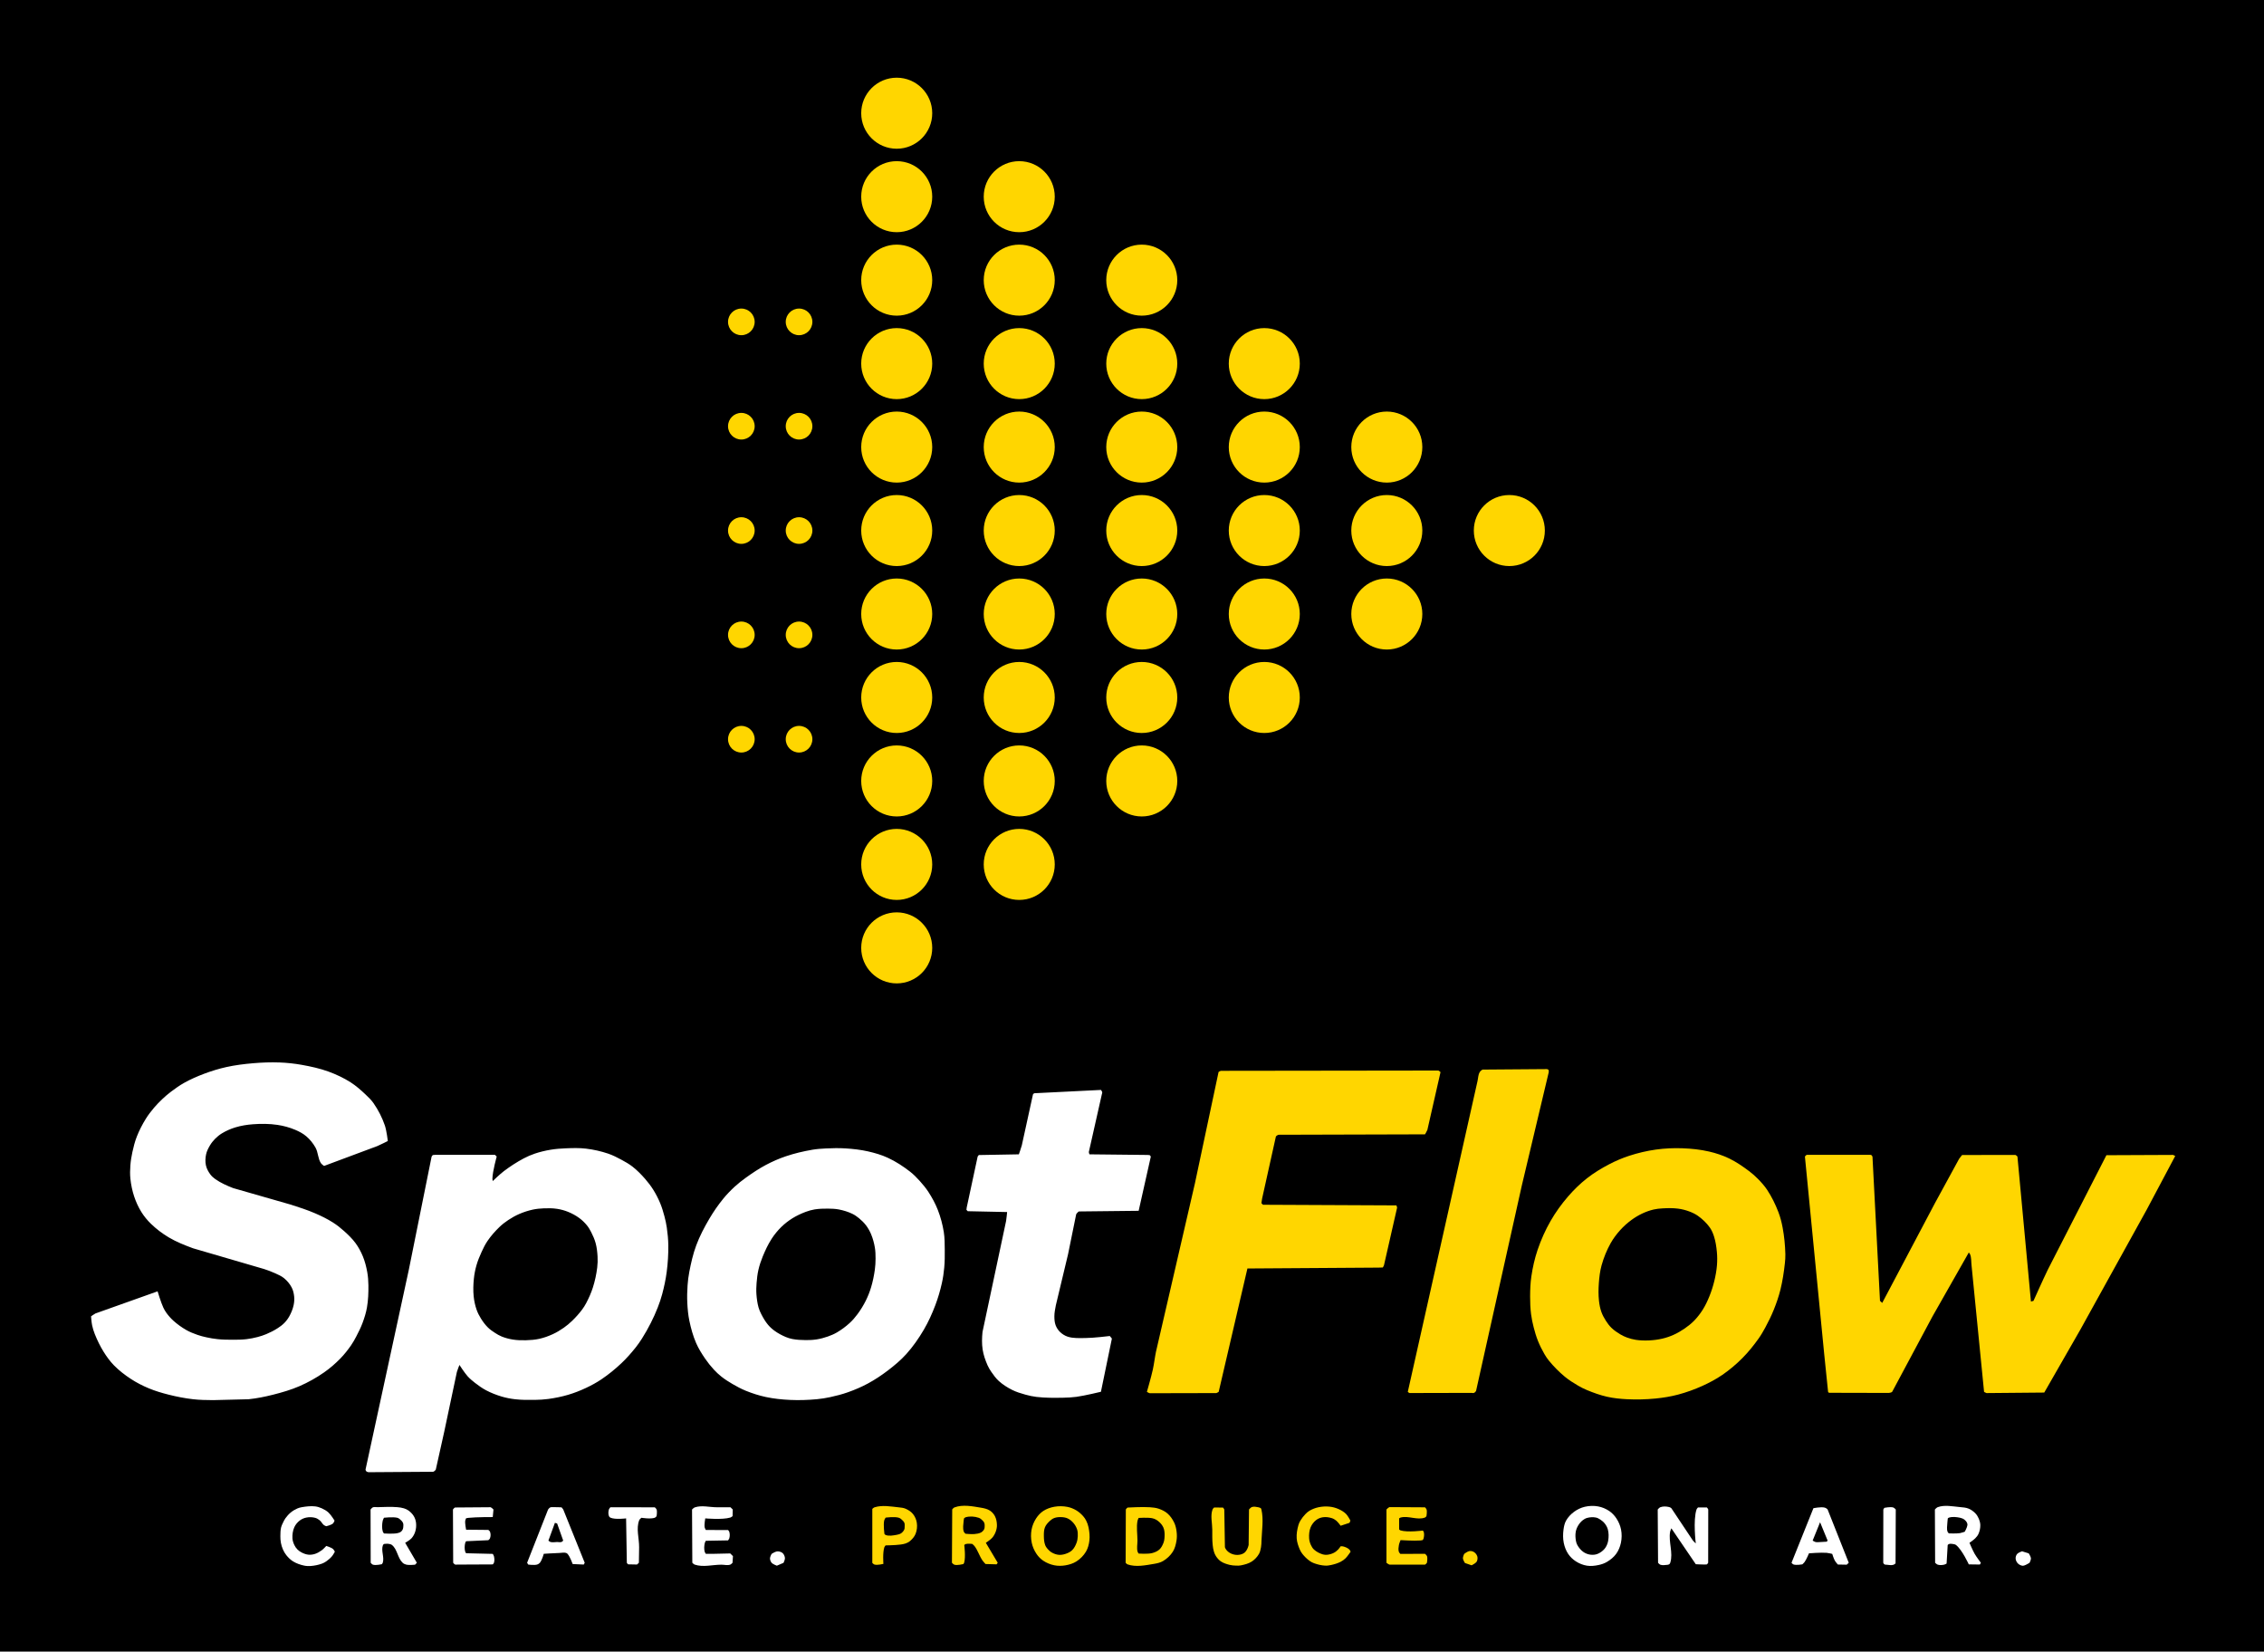
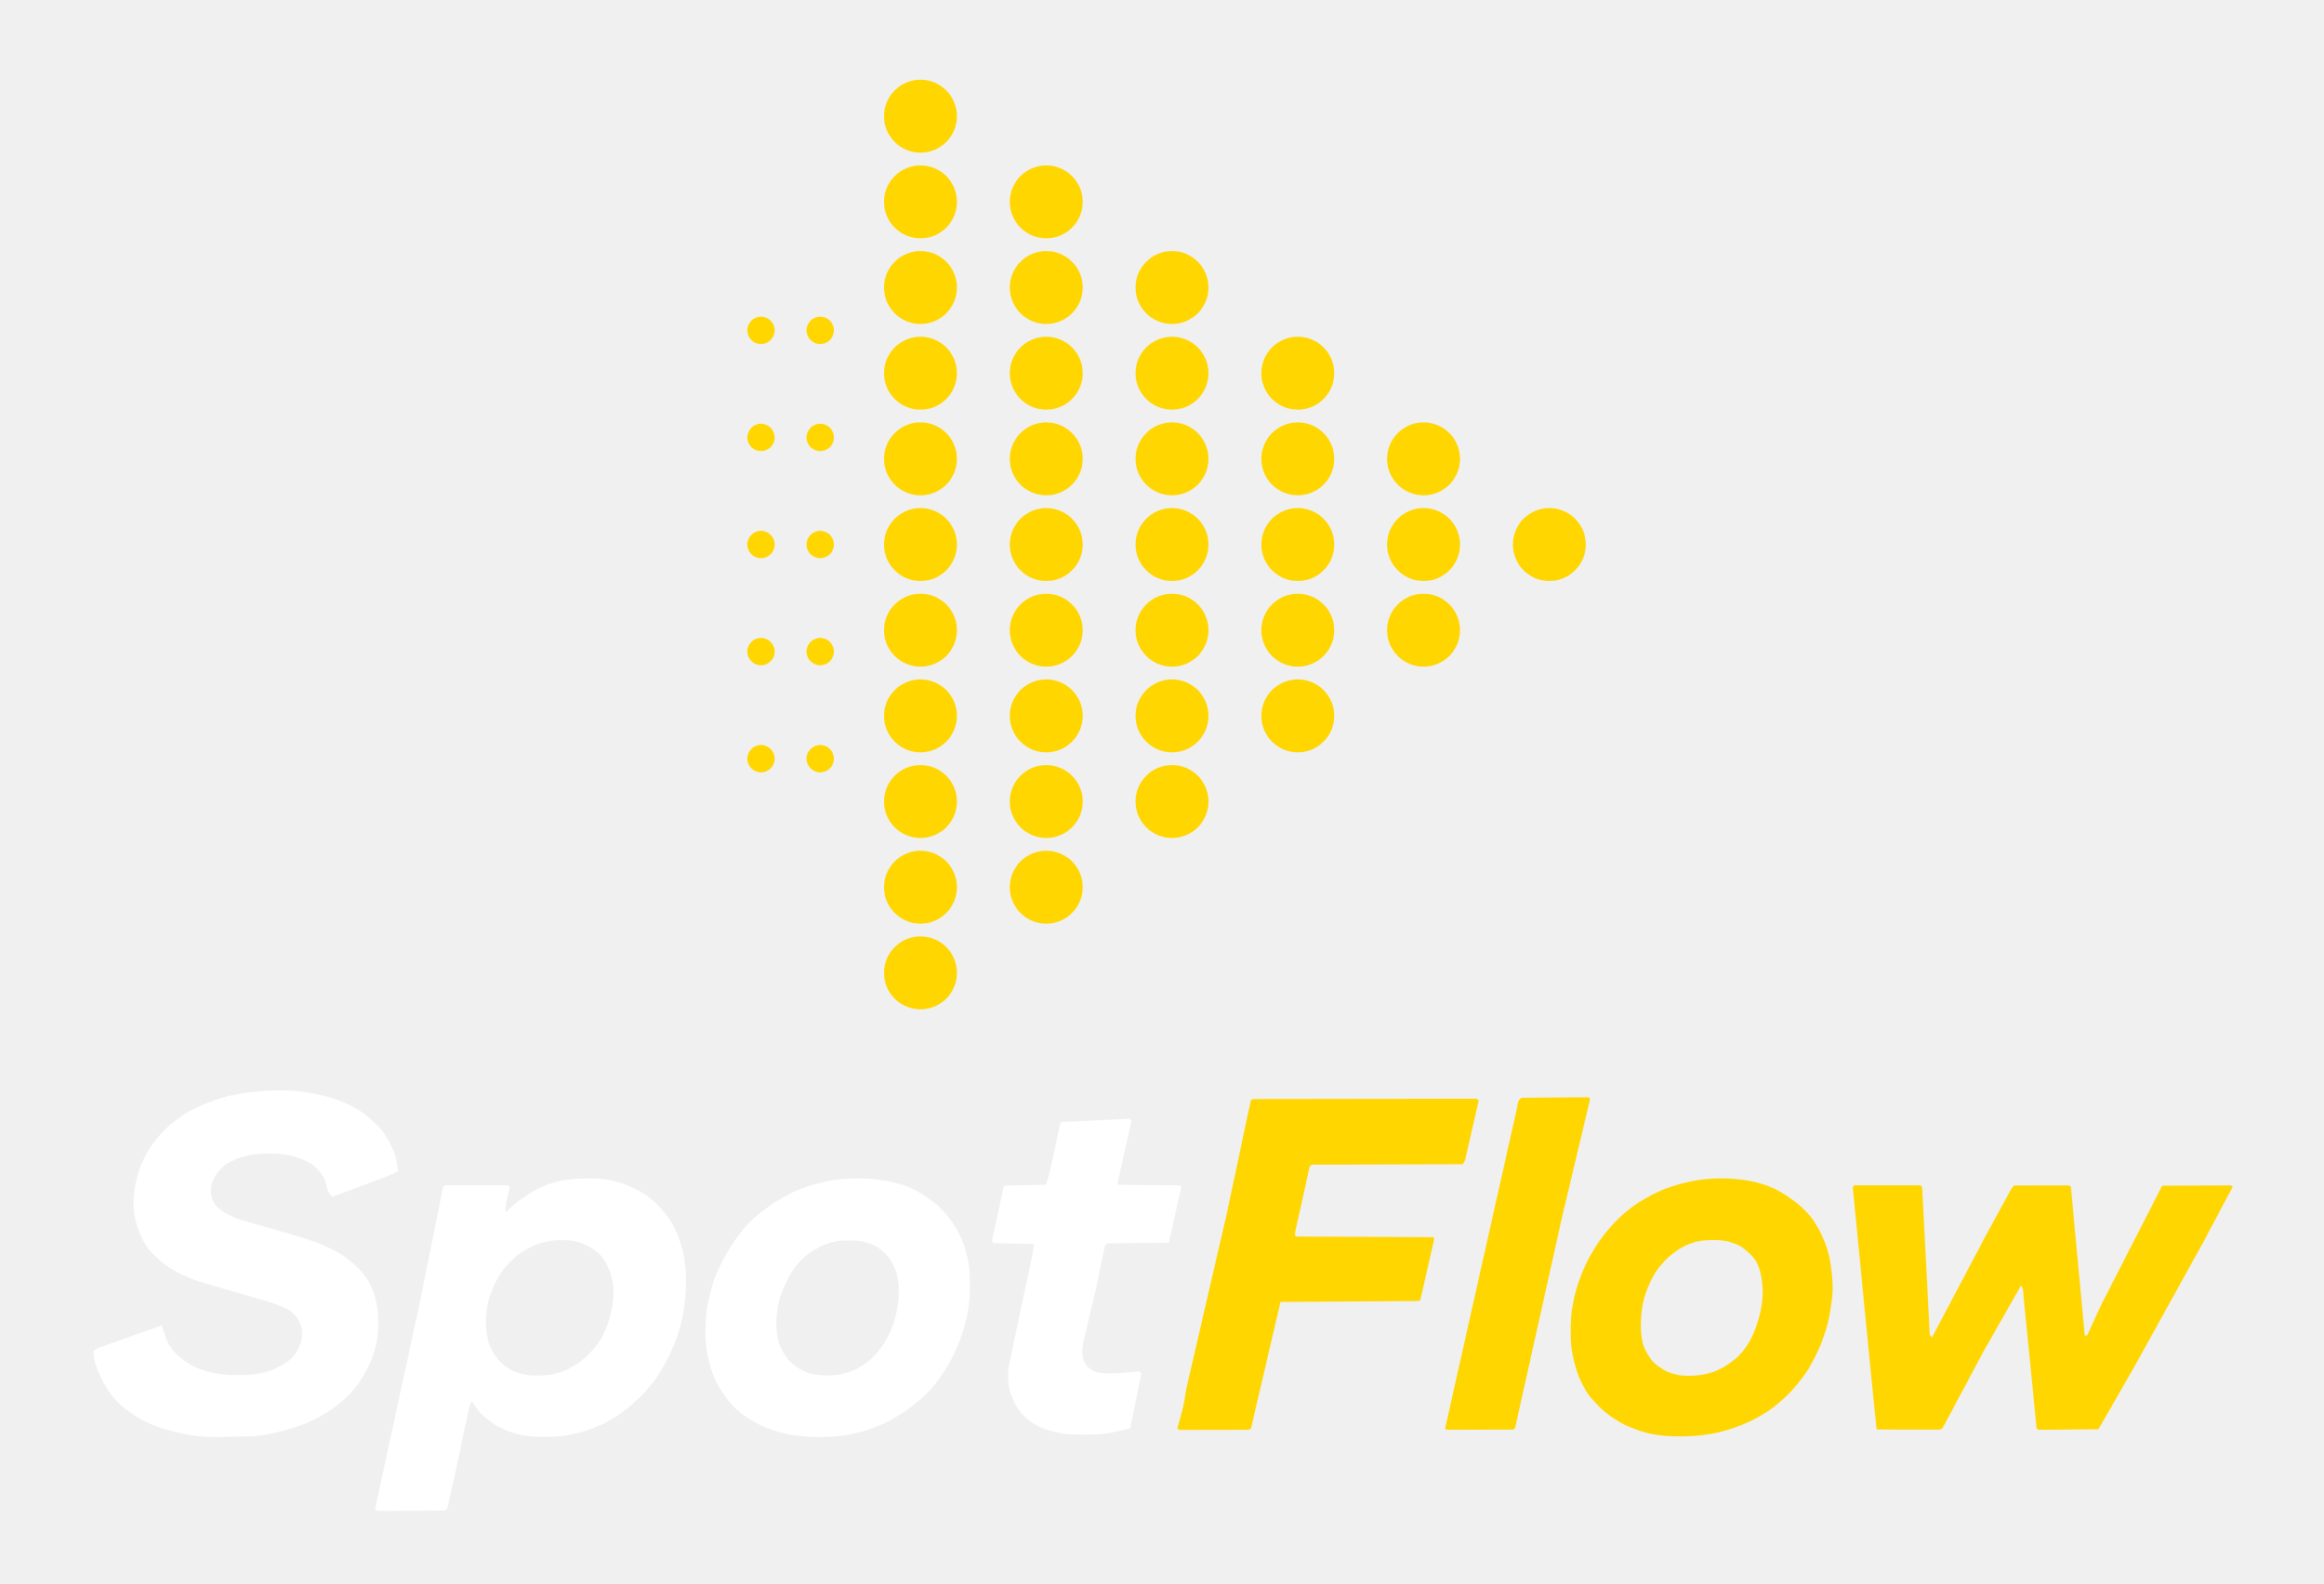
- <svg xmlns="http://www.w3.org/2000/svg" width="1020" height="744" viewBox="270 145 1020 744" role="img" aria-labelledby="title desc">
-   <rect x="270" y="145" width="1020" height="744" fill="#000000" />
+ <svg xmlns="http://www.w3.org/2000/svg" width="1020" height="695" viewBox="270 145 1020 695" role="img" aria-labelledby="title desc">
  <g id="symbol" fill="#FFD600">
    <circle cx="604" cy="290" r="6" />
    <circle cx="604" cy="337" r="6" />
    <circle cx="604" cy="384" r="6" />
    <circle cx="604" cy="431" r="6" />
    <circle cx="604" cy="478" r="6" />
    <circle cx="630" cy="290" r="6" />
    <circle cx="630" cy="337" r="6" />
    <circle cx="630" cy="384" r="6" />
    <circle cx="630" cy="431" r="6" />
    <circle cx="630" cy="478" r="6" />
    <circle cx="674" cy="196" r="16" />
    <circle cx="674" cy="233.6" r="16" />
    <circle cx="674" cy="271.2" r="16" />
    <circle cx="674" cy="308.8" r="16" />
    <circle cx="674" cy="346.4" r="16" />
    <circle cx="674" cy="384" r="16" />
    <circle cx="674" cy="421.6" r="16" />
    <circle cx="674" cy="459.2" r="16" />
    <circle cx="674" cy="496.8" r="16" />
    <circle cx="674" cy="534.4" r="16" />
    <circle cx="674" cy="572" r="16" />
    <circle cx="729.2" cy="233.6" r="16" />
    <circle cx="729.2" cy="271.2" r="16" />
    <circle cx="729.2" cy="308.8" r="16" />
    <circle cx="729.2" cy="346.4" r="16" />
    <circle cx="729.2" cy="384" r="16" />
    <circle cx="729.2" cy="421.6" r="16" />
    <circle cx="729.2" cy="459.2" r="16" />
    <circle cx="729.2" cy="496.8" r="16" />
    <circle cx="729.2" cy="534.4" r="16" />
    <circle cx="784.4" cy="271.2" r="16" />
    <circle cx="784.4" cy="308.8" r="16" />
    <circle cx="784.4" cy="346.4" r="16" />
    <circle cx="784.4" cy="384" r="16" />
    <circle cx="784.4" cy="421.6" r="16" />
    <circle cx="784.4" cy="459.2" r="16" />
    <circle cx="784.4" cy="496.8" r="16" />
    <circle cx="839.6" cy="308.8" r="16" />
    <circle cx="839.6" cy="346.4" r="16" />
    <circle cx="839.6" cy="384" r="16" />
    <circle cx="839.6" cy="421.6" r="16" />
    <circle cx="839.6" cy="459.2" r="16" />
    <circle cx="894.8" cy="346.4" r="16" />
    <circle cx="894.8" cy="384" r="16" />
    <circle cx="894.8" cy="421.6" r="16" />
    <circle cx="950" cy="384" r="16" />
  </g>
  <g id="lettering" fill-rule="evenodd">
    <path aria-label="Spot" fill="#FFFFFF" d="M384 623.966C379.974 624.311 375.946 624.813 372 625.683C368.601 626.433 365.259 627.467 362 628.691C358.915 629.85 355.877 631.174 353 632.781C350.896 633.956 348.922 635.363 347 636.818C345.692 637.807 344.443 638.877 343.248 640C341.901 641.266 340.6 642.588 339.406 644C338.065 645.585 336.784 647.234 335.693 649C334.121 651.542 332.733 654.217 331.643 657C330.757 659.259 330.158 661.629 329.642 664C329.212 665.977 328.885 667.983 328.735 670C328.587 671.995 328.537 674.011 328.748 676C329.037 678.711 329.587 681.414 330.451 684C331.266 686.44 332.34 688.818 333.703 691C334.907 692.926 336.37 694.707 338 696.288C340.408 698.626 343.117 700.683 346 702.4C349.453 704.456 353.229 705.948 357 707.337L389 716.679C390.692 717.249 392.382 717.842 394 718.597C395.382 719.242 396.829 719.841 398 720.819C399.383 721.974 400.597 723.4 401.424 725C402.059 726.228 402.38 727.625 402.523 729C402.661 730.329 402.564 731.695 402.276 733C401.891 734.747 401.196 736.437 400.324 738C399.715 739.093 398.944 740.107 398.066 741C397.158 741.924 396.091 742.691 395 743.391C393.407 744.412 391.703 745.265 389.96 746C388.678 746.541 387.346 746.965 386 747.316C384.358 747.743 382.685 748.075 381 748.271C379.012 748.502 377.002 748.524 375 748.528C372.665 748.533 370.323 748.493 368 748.257C366.319 748.086 364.651 747.79 363 747.431C361.65 747.136 360.304 746.8 359 746.343C357.286 745.743 355.58 745.077 354 744.182C351.919 743.004 349.952 741.597 348.172 740C346.993 738.942 345.933 737.742 345 736.462C344.44 735.694 343.961 734.863 343.562 734C342.481 731.665 341 726.719 341 726.719L313 736.685C312.292 737.039 311.022 738 311.022 738C311.022 738 311.221 740.686 311.497 742C311.784 743.364 312.201 744.705 312.717 746C313.821 748.768 315.134 751.471 316.711 754C318.041 756.135 319.532 758.198 321.287 760C323.59 762.364 326.239 764.399 329 766.207C331.518 767.856 334.223 769.232 337 770.392C339.906 771.607 342.946 772.501 346 773.272C349.617 774.185 353.294 774.901 357 775.327C359.983 775.671 362.997 775.698 366 775.728L382 775.329C385.709 774.942 389.385 774.206 393 773.29C397.076 772.257 401.147 771.088 405 769.404C408.851 767.722 412.552 765.646 416 763.243C418.63 761.41 421.076 759.294 423.315 757C425.116 755.156 426.725 753.118 428.193 751C429.073 749.73 429.817 748.369 430.533 747C431.556 745.046 432.549 743.066 433.32 741C434.168 738.726 434.909 736.391 435.325 734C435.897 730.709 436.017 727.34 435.979 724C435.955 721.992 435.806 719.975 435.446 718C435.012 715.617 434.412 713.242 433.495 711C432.629 708.885 431.529 706.843 430.178 705C428.697 702.979 426.862 701.228 425 699.551C423.438 698.144 421.775 696.834 420 695.708C417.467 694.1 414.752 692.779 412 691.585C408.428 690.035 404.706 688.849 401 687.657L375 680.2C372.219 679.111 369.442 677.885 367 676.165C366.144 675.562 365.342 674.845 364.724 674C363.849 672.803 363.103 671.447 362.781 670C362.419 668.373 362.503 666.63 362.852 665C363.155 663.58 363.838 662.25 364.578 661C365.223 659.91 366.021 658.901 366.912 658C367.837 657.064 368.875 656.224 370 655.541C371.871 654.406 373.907 653.514 376 652.873C378.59 652.081 381.299 651.655 384 651.452C387.658 651.177 391.372 651.194 395 651.737C397.737 652.146 400.451 652.88 403 653.958C404.779 654.711 406.534 655.63 408 656.887C409.668 658.317 411.091 660.081 412.161 662C413.366 664.157 413.217 666.951 414.598 669C414.945 669.516 416 670.23 416 670.23L440 661.28C441.609 660.594 444.728 659 444.728 659C444.728 659 444.158 654.248 443.39 652C442.181 648.463 440.444 645.072 438.314 642C437.283 640.512 435.958 639.242 434.641 638C432.563 636.04 430.407 634.122 428 632.585C424.876 630.591 421.482 628.994 418 627.725C414.125 626.312 410.06 625.428 406 624.701C402.7 624.11 399.35 623.753 396 623.621C392.001 623.464 387.987 623.625 384 623.966ZM766 635.991L736 637.481C735.751 637.579 735.526 637.771 735.388 638L730.347 661C729.975 662.354 729.024 665 729.024 665L711 665.322C711 665.322 710.588 665.739 710.465 666L705.525 689C705.471 689.331 705.413 690 705.413 690C705.413 690 706 690.624 706 690.624L723.735 691C723.735 691 723.494 693.675 723.278 695L712.651 745C712.383 747.653 712.306 750.365 712.719 753C713.098 755.415 713.928 757.759 714.905 760C715.365 761.056 715.968 762.051 716.622 763C717.63 764.462 718.684 765.927 720 767.12C721.782 768.735 723.851 770.045 726 771.124C727.897 772.077 729.955 772.692 732 773.263C733.639 773.72 735.31 774.088 737 774.285C740.975 774.747 744.999 774.717 749 774.642C751.004 774.604 753.014 774.509 755 774.238C758.71 773.733 766 771.966 766 771.966L770.94 748C770.94 748 770 746.844 770 746.844C770 746.844 762.679 747.747 759 747.757C756.325 747.764 753.543 747.966 751 747.135C749.713 746.715 748.514 745.946 747.546 745C746.693 744.166 746.014 743.117 745.595 742C745.122 740.739 745.032 739.347 745.026 738C745.018 736.319 745.384 734.653 745.691 733L751.193 710L754.853 692C755.11 691.492 756 690.736 756 690.736L783 690.444L788.484 666C788.484 666 788 665.374 788 665.374C788 665.374 787.334 665.3 787 665.283L760.843 665C760.843 665 760.555 664.348 760.542 664L766.403 638C766.469 637.668 766.634 637.333 766.575 637C766.508 636.619 766 635.991 766 635.991ZM518 662.942C515.631 663.342 513.278 663.899 511 664.663C509.28 665.24 507.602 665.962 506 666.813C502.853 668.485 499.839 670.43 497 672.584C495.221 673.934 492 677.042 492 677.042C492 677.042 491.836 676.351 491.843 676C491.916 672.605 493.785 666 493.785 666C493.785 666 493 665.238 493 665.238L466 665.233C465.666 665.248 465 665.324 465 665.324C465 665.324 464.58 665.738 464.458 666L454.186 717L434.686 807C434.711 807.27 434.811 807.556 435 807.75C435.255 808.011 435.643 808.122 436 808.197L465.161 808C465.645 807.821 466.076 807.442 466.343 807L470.132 790L475.847 763C476.154 761.935 477 759.882 477 759.882C477 759.882 479.286 763.438 480.695 765C481.702 766.116 482.872 767.081 484.061 768C485.626 769.211 487.249 770.373 489 771.297C491.225 772.471 493.59 773.394 496 774.115C497.955 774.7 499.973 775.088 502 775.323C504.982 775.669 507.999 775.668 511 775.615C513.004 775.58 515.014 775.483 517 775.209C520.037 774.789 523.06 774.185 526 773.317C528.74 772.508 531.413 771.452 534 770.239C536.42 769.105 538.785 767.824 541 766.327C544.194 764.17 547.198 761.716 550 759.069C552.31 756.887 554.411 754.481 556.397 752C557.416 750.726 558.344 749.378 559.218 748C560.654 745.735 561.975 743.393 563.188 741C564.344 738.718 565.404 736.383 566.333 734C567.099 732.036 567.787 730.037 568.331 728C569.21 724.714 569.924 721.373 570.367 718C570.889 714.027 571.14 710.007 571.092 706C571.06 703.324 570.803 700.648 570.416 698C570.17 696.315 569.808 694.646 569.371 693C568.831 690.968 568.236 688.941 567.429 687C566.565 684.923 565.537 682.906 564.343 681C563.237 679.234 561.967 677.564 560.589 676C558.873 674.052 557.045 672.175 555 670.575C553.453 669.364 551.729 668.388 550 667.455C548.062 666.409 546.086 665.396 544 664.689C540.764 663.592 537.393 662.841 534 662.434C531.021 662.078 527.998 662.17 525 662.286C522.658 662.376 520.311 662.552 518 662.942ZM636 662.932C631.938 663.625 627.903 664.578 624 665.898C620.901 666.946 617.888 668.272 615 669.809C611.858 671.481 608.891 673.478 606 675.554C604.263 676.801 602.574 678.126 601 679.575C599.164 681.265 597.418 683.065 595.842 685C593.535 687.832 591.445 690.853 589.591 694C587.327 697.842 585.236 701.822 583.679 706C582.235 709.874 581.328 713.941 580.54 718C580.156 719.979 579.915 721.989 579.772 724C579.582 726.66 579.517 729.336 579.651 732C579.787 734.681 580.037 737.372 580.584 740C581.294 743.41 582.232 746.804 583.616 750C584.687 752.472 586.137 754.774 587.653 757C588.853 758.761 590.19 760.436 591.638 762C592.678 763.123 593.799 764.18 595 765.129C596.571 766.37 598.271 767.45 600 768.46C601.936 769.591 603.923 770.658 606 771.503C608.912 772.686 611.927 773.656 615 774.315C618.611 775.09 622.311 775.467 626 775.638C629.997 775.825 634.015 775.682 638 775.319C640.016 775.136 642.021 774.806 644 774.381C646.704 773.801 649.393 773.109 652 772.187C655.087 771.094 658.118 769.804 661 768.248C664.151 766.548 667.155 764.558 670 762.385C672.942 760.137 675.817 757.75 678.295 755C681.32 751.645 683.924 747.895 686.212 744C688.264 740.508 689.932 736.785 691.374 733C692.611 729.75 693.589 726.394 694.347 723C694.862 720.697 695.199 718.351 695.411 716C695.65 713.343 695.676 710.668 695.641 708C695.607 705.33 695.63 702.637 695.206 700C694.658 696.591 693.76 693.215 692.5 690C691.402 687.197 689.946 684.527 688.31 682C687.158 680.22 685.801 678.571 684.377 677C683.019 675.501 681.596 674.04 680 672.799C676.9 670.386 673.563 668.217 670 666.563C667.141 665.235 664.075 664.355 661 663.661C657.72 662.921 654.356 662.551 651 662.333C648.006 662.139 644.996 662.206 642 662.354C639.993 662.452 637.981 662.593 636 662.932ZM510 689.914C507.947 690.36 505.93 691.017 504 691.848C502.254 692.601 500.584 693.543 499 694.594C497.583 695.533 496.226 696.579 495 697.758C493.025 699.657 491.201 701.74 489.651 704C488.58 705.561 487.747 707.279 486.957 709C486.064 710.947 485.245 712.941 484.656 715C484.096 716.959 483.701 718.973 483.495 721C483.226 723.653 483.134 726.347 483.406 729C483.616 731.037 484.046 733.067 484.723 735C485.214 736.403 485.903 737.741 486.692 739C487.591 740.433 488.613 741.811 489.816 743C490.765 743.939 491.88 744.703 493 745.429C493.955 746.049 494.944 746.637 496 747.063C497.603 747.71 499.294 748.162 501 748.437C502.977 748.757 504.998 748.805 507 748.75C509.011 748.695 511.037 748.543 513 748.105C515.065 747.644 517.077 746.917 519 746.036C520.753 745.233 522.419 744.23 524 743.125C525.338 742.191 526.594 741.134 527.768 740C529.372 738.45 530.873 736.782 532.214 735C532.925 734.055 533.558 733.047 534.109 732C535.29 729.753 536.335 727.418 537.108 725C538.043 722.076 538.689 719.047 539.064 716C539.267 714.345 539.312 712.665 539.218 711C539.104 708.982 538.879 706.95 538.35 705C537.879 703.264 537.138 701.601 536.317 700C535.778 698.949 535.178 697.915 534.432 697C533.431 695.773 532.275 694.654 531 693.714C529.466 692.583 527.765 691.659 526 690.938C524.4 690.284 522.708 689.824 521 689.559C519.022 689.253 517 689.251 515 689.329C513.323 689.395 511.64 689.557 510 689.914ZM637 689.821C635.636 690.046 634.294 690.428 633 690.913C630.92 691.693 628.886 692.641 627 693.815C625.204 694.934 623.513 696.247 622 697.726C620.376 699.315 618.922 701.096 617.683 703C616.054 705.504 614.781 708.238 613.643 711C612.842 712.944 612.167 714.951 611.696 717C611.244 718.968 611.014 720.987 610.861 723C610.734 724.662 610.671 726.338 610.791 728C610.937 730.02 611.201 732.05 611.749 734C612.041 735.041 612.483 736.04 612.979 737C613.843 738.671 614.794 740.323 616 741.766C616.871 742.808 617.898 743.73 619 744.523C620.545 745.636 622.246 746.545 624 747.286C624.963 747.693 625.973 748.002 627 748.198C628.971 748.573 630.993 748.673 633 748.689C634.67 748.703 636.351 748.628 638 748.362C639.7 748.088 641.375 747.633 643 747.062C644.379 746.578 645.738 746.005 647 745.268C649.07 744.059 651.018 742.617 652.787 741C654.102 739.798 655.271 738.431 656.333 737C657.733 735.114 658.973 733.099 660.028 731C660.994 729.076 661.792 727.06 662.418 725C663.212 722.391 663.759 719.701 664.137 717C664.368 715.346 664.465 713.67 664.467 712C664.47 710.33 664.432 708.646 664.152 707C663.802 704.952 663.261 702.917 662.458 701C661.865 699.584 661.103 698.224 660.176 697C659.266 695.797 658.165 694.735 657 693.776C656.074 693.015 655.08 692.315 654 691.795C652.106 690.884 650.062 690.261 648 689.852C646.36 689.527 644.672 689.474 643 689.459C640.996 689.441 638.977 689.495 637 689.821Z" />
    <path aria-label="Flow" fill="#FFD600" d="M938 626.827C937.442 627.038 936.96 627.491 936.649 628C935.933 629.172 935.979 630.663 935.664 632L904.254 772C904.254 772 904.709 772.44 905 772.533L933 772.466C933.333 772.469 933.686 772.601 934 772.488C934.415 772.338 934.774 772 935 771.621L955.636 679L967.756 628C967.788 627.668 967.716 627 967.716 627C967.716 627 967.264 626.675 967 626.609L938 626.827ZM819 627.904L808.363 678L790.787 754C790.247 756.653 789.958 759.356 789.374 762C788.631 765.368 786.716 772 786.716 772C786.716 772 787.537 772.514 788 772.62L818 772.553C818.384 772.458 819.051 772 819.051 772L832 716.427L891 716.034C891.667 716.021 893 715.971 893 715.971C893 715.971 893.39 715.344 893.518 715L899.44 689C899.423 688.649 899.107 688 899.107 688L839 687.721C839 687.721 838.305 687 838.305 687C838.305 687 838.481 685.663 838.604 685L844.823 657C845.089 656.604 845.545 656.327 846 656.184L912 656C912 656 912.807 654.709 913.073 654L919 627.973C919 627.973 918.391 627.38 918 627.254L820 627.383C819.635 627.473 819 627.904 819 627.904ZM1016 662.863C1011.932 663.432 1007.906 664.389 1004 665.66C1000.903 666.668 997.887 667.958 995 669.467C991.506 671.293 988.104 673.35 985 675.781C981.887 678.219 979.034 681.009 976.449 684C973.504 687.409 970.84 691.093 968.596 695C966.229 699.12 964.275 703.5 962.748 708C961.428 711.892 960.521 715.935 959.92 720C959.481 722.973 959.374 725.994 959.361 729C959.35 731.67 959.458 734.35 959.79 737C960.044 739.023 960.476 741.025 960.983 743C961.504 745.032 962.098 747.053 962.878 749C963.706 751.068 964.7 753.075 965.822 755C966.432 756.046 967.1 757.067 967.872 758C970.02 760.598 972.402 763.026 975 765.174C976.859 766.711 978.916 768.003 981 769.218C982.287 769.968 983.623 770.644 985 771.213C987.922 772.419 990.917 773.502 994 774.199C996.949 774.865 999.98 775.171 1003 775.321C1007.312 775.535 1011.651 775.426 1015.947 775C1019.332 774.664 1022.711 774.113 1026 773.243C1029.765 772.248 1033.451 770.907 1037 769.303C1040.123 767.892 1043.173 766.269 1046 764.331C1049.228 762.118 1052.239 759.565 1055 756.791C1057.686 754.092 1060.083 751.101 1062.293 748C1063.424 746.412 1064.4 744.715 1065.327 743C1066.733 740.4 1068.044 737.741 1069.148 735C1070.329 732.068 1071.369 729.067 1072.131 726C1073.108 722.063 1073.706 718.032 1074.148 714C1074.294 712.673 1074.39 711.335 1074.356 710C1074.255 705.98 1073.864 701.953 1073.126 698C1072.682 695.622 1072.082 693.257 1071.212 691C1069.869 687.514 1068.21 684.117 1066.151 681C1064.966 679.207 1063.504 677.6 1062 676.065C1060.759 674.797 1059.42 673.618 1058 672.554C1055.156 670.424 1052.202 668.382 1049 666.841C1046.141 665.466 1043.091 664.46 1040 663.747C1036.073 662.841 1032.027 662.419 1028 662.272C1023.998 662.125 1019.966 662.307 1016 662.863ZM1084 665.228C1083.648 665.366 1083.17 666 1083.17 666L1091.862 755L1093.608 772C1093.687 772.175 1094 772.423 1094 772.423L1121 772.487C1121.509 772.406 1122.074 772.332 1122.468 772L1140.656 738L1157 709.239C1157 709.239 1157.454 709.706 1157.574 710C1158.212 711.556 1158.043 713.33 1158.236 715L1163.884 772C1163.884 772 1164.596 772.46 1165 772.552L1191 772.319L1207.243 744L1237.119 690L1250 665.756C1250 665.756 1249.362 665.348 1249 665.265L1219 665.398L1192.583 717C1190.341 721.62 1186.152 731 1186.152 731C1186.152 731 1185 731.325 1185 731.325L1178.917 666C1178.917 666 1178.368 665.402 1178 665.275L1154 665.307C1154 665.307 1153.054 666.399 1152.656 667L1141.743 687L1118 731.929C1118 731.929 1116.99 731 1116.99 731L1113.606 666C1113.491 665.702 1113 665.259 1113 665.259C1113 665.259 1112.334 665.222 1112 665.215L1084 665.228ZM1015 689.863C1013.282 690.269 1011.6 690.864 1010 691.61C1008.242 692.43 1006.562 693.435 1005 694.585C1003.195 695.914 1001.504 697.419 1000 699.081C998.359 700.895 996.86 702.867 995.664 705C993.903 708.143 992.525 711.528 991.56 715C990.838 717.6 990.525 720.309 990.329 723C990.136 725.66 990.094 728.349 990.387 731C990.575 732.695 990.896 734.394 991.469 736C991.971 737.41 992.701 738.74 993.509 740C994.232 741.127 995.037 742.222 996 743.153C997.191 744.304 998.579 745.25 1000 746.1C1000.95 746.668 1001.96 747.144 1003 747.523C1004.295 747.995 1005.637 748.366 1007 748.571C1008.98 748.868 1011 748.918 1013 748.825C1015.016 748.731 1017.035 748.472 1019 748.01C1020.713 747.607 1022.395 747.036 1024 746.313C1025.75 745.525 1027.419 744.544 1029 743.455C1030.493 742.425 1031.936 741.297 1033.205 740C1034.687 738.485 1035.999 736.791 1037.132 735C1038.326 733.112 1039.278 731.07 1040.119 729C1041.042 726.73 1041.785 724.381 1042.364 722C1042.922 719.701 1043.348 717.358 1043.539 715C1043.7 713.006 1043.696 710.991 1043.508 709C1043.286 706.638 1042.94 704.259 1042.216 702C1041.766 700.598 1041.192 699.202 1040.342 698C1038.899 695.959 1037.028 694.198 1035 692.737C1033.786 691.863 1032.402 691.226 1031 690.703C1029.391 690.104 1027.703 689.687 1026 689.465C1023.686 689.163 1021.33 689.219 1019 689.349C1017.658 689.423 1016.308 689.554 1015 689.863Z" />
-     <path aria-label="CREATE." fill="#FFFFFF" d="M406 823.95C405.317 824.066 404.635 824.242 404 824.518C402.928 824.985 401.904 825.594 401 826.335C400.068 827.099 399.258 828.019 398.557 829C398.116 829.618 397.794 830.314 397.469 831C397.161 831.65 396.825 832.3 396.656 833C396.344 834.301 396.317 835.662 396.313 837C396.309 838.003 396.364 839.015 396.551 840C396.747 841.027 397.047 842.044 397.47 843C397.874 843.913 398.372 844.798 399 845.574C399.857 846.634 400.843 847.631 402 848.351C403.516 849.294 405.255 849.891 407 850.268C407.979 850.479 409.001 850.52 410 850.446C411.698 850.321 413.397 849.976 415 849.401C415.709 849.147 416.382 848.782 417 848.352C417.963 847.683 418.862 846.898 419.616 846C420.121 845.398 420.864 844 420.864 844C420.864 844 420.388 843.081 420 842.759C419.156 842.059 417 841.41 417 841.41C417 841.41 415.747 842.79 415 843.335C414.056 844.024 413.029 844.645 411.915 845C410.982 845.297 409.975 845.446 409 845.357C407.956 845.262 406.939 844.882 406 844.417C405.268 844.054 404.575 843.58 404 843C403.428 842.423 402.955 841.734 402.608 841C402.163 840.061 401.817 839.038 401.759 838C401.665 836.313 401.9 834.543 402.589 833C403.113 831.827 403.985 830.78 405 829.993C405.867 829.32 406.924 828.852 408 828.636C409.308 828.374 410.712 828.406 412 828.753C412.732 828.95 413.406 829.365 414 829.835C414.786 830.457 415.192 831.487 416 832.08C416.295 832.297 417 832.531 417 832.531C417 832.531 419.191 832.022 420 831.306C420.374 830.976 420.731 830 420.731 830C420.731 830 419.114 827.397 418 826.371C417.13 825.571 416.077 824.967 415 824.48C414.05 824.051 413.036 823.715 412 823.597C410.009 823.37 407.975 823.616 406 823.95ZM440 823.95C439.333 823.962 438.616 823.766 438 824.022C437.558 824.205 436.95 825 436.95 825L437.008 849C437.008 849 437.588 849.71 438 849.851C439.263 850.282 442 849.65 442 849.65C442 849.65 442.368 849.251 442.447 849C443.255 846.458 441.543 843.471 442.548 841C442.63 840.797 443 840.524 443 840.524C443 840.524 444.34 840.358 445 840.455C445.561 840.537 446.17 840.644 446.612 841C449.032 842.951 449.138 846.873 451.405 849C451.841 849.409 452.419 849.679 453 849.823C454.294 850.144 457 849.865 457 849.865C457 849.865 457.808 849 457.808 849C457.808 849 452.54 840 452.54 840C452.54 840 454.593 838.856 455.367 838C456.137 837.148 456.721 836.096 457.065 835C457.466 833.722 457.59 832.33 457.436 831C457.315 829.953 456.977 828.904 456.435 828C455.828 826.988 454.955 826.122 454 825.429C453.403 824.995 452.703 824.704 452 824.48C451.033 824.171 450.012 824.037 449 823.949C446.011 823.687 443 823.897 440 823.95ZM491 823.974L475 824.095C474.6 824.259 474.069 825 474.069 825L474.172 849C474.172 849 474.652 849.626 475 849.772C475.308 849.9 475.666 849.807 476 849.813L492 849.735C492 849.735 492.446 849.289 492.54 849C492.849 848.049 492.762 846.971 492.522 846C492.432 845.632 492 844.991 492 844.991C492 844.991 490.667 844.958 490 844.942C486.667 844.862 480 844.703 480 844.703C480 844.703 479.654 844.263 479.583 844C479.234 842.713 479.271 841.29 479.608 840C479.676 839.738 480 839.29 480 839.29C480 839.29 490 838.829 490 838.829C490 838.829 490.612 838.347 490.746 838C491.106 837.067 491.128 835.93 490.76 835C490.624 834.658 490 834.199 490 834.199C490 834.199 480 834.103 480 834.103C480 834.103 479.42 831.362 479.6 830C479.65 829.625 480 828.938 480 828.938C480 828.938 480.663 828.796 481 828.761C484.649 828.381 492 828.408 492 828.408C492 828.408 492.325 825 492.325 825C492.325 825 491.529 824.153 491 823.974ZM519 823.933C518.666 823.944 518.306 823.887 518 824.021C517.556 824.216 517.2 824.601 516.925 825L507.478 849C507.478 849 508 849.815 508 849.815C508 849.815 510.722 850.178 512 849.796C512.467 849.657 512.911 849.372 513.227 849C514.18 847.877 515 844.952 515 844.952C515 844.952 519.665 844.655 522 844.58C523 844.549 524.038 844.274 525 844.549C525.269 844.626 525.521 844.792 525.708 845C526.85 846.264 528 849.567 528 849.567C528 849.567 533 849.8 533 849.8C533 849.8 533.432 849 533.432 849L523.767 825C523.56 824.645 523 824.036 523 824.036C523 824.036 520.333 823.892 519 823.933ZM545 823.991C545 823.991 544.434 824.611 544.319 825C544.033 825.959 543.988 827.074 544.365 828C544.482 828.284 544.721 828.541 545 828.668C547.148 829.651 552.078 829 552.078 829L552.406 849C552.514 849.287 553 849.704 553 849.704C553 849.704 557 849.785 557 849.785C557 849.785 557.837 849 557.837 849C557.837 849 557.92 844.333 557.943 842C557.984 837.928 556.484 833.563 558 829.783C558.18 829.333 559 828.726 559 828.726C559 828.726 563.127 829.41 565 828.707C565.337 828.581 565.816 828 565.816 828C565.816 828 566.157 825.941 565.818 825C565.673 824.598 565 824.014 565 824.014L545 823.991ZM593 823.991C589.667 824 586.15 822.966 583 824.056C582.515 824.224 581.783 825 581.783 825L581.911 849C581.911 849 582.568 849.683 583 849.829C586.788 851.113 591 849.866 595 849.86C596.333 849.858 597.745 850.287 599 849.836C599.415 849.687 600.027 849 600.027 849C600.027 849 600.221 846 600.221 846C600.221 846 599 844.795 599 844.795C599 844.795 593.667 844.948 591 844.973C590 844.983 588 844.964 588 844.964C588 844.964 587.558 844.356 587.47 844C587.152 842.705 587.238 841.296 587.554 840C587.634 839.673 588 839.095 588 839.095C588 839.095 598 838.914 598 838.914C598 838.914 598.469 838.345 598.566 838C598.837 837.037 598.86 835.951 598.549 835C598.452 834.703 598 834.241 598 834.241C598 834.241 588 834.23 588 834.23C588 834.23 587.543 833.44 587.467 833C587.241 831.683 587.742 829 587.742 829C587.742 829 595.4 829.702 599 828.635C599.392 828.519 600.05 828 600.05 828C600.05 828 600.129 825 600.129 825C600.129 825 599.111 824 599.111 824C599.111 824 595.037 823.986 593 823.991ZM443 828.707C443 828.707 442.528 829.539 442.433 830C442.099 831.633 441.991 833.406 442.477 835C442.569 835.303 443 835.792 443 835.792C443 835.792 447.041 836.074 449 835.669C449.578 835.549 450.168 835.355 450.638 835C450.977 834.745 451.255 834.389 451.423 834C451.692 833.381 451.742 832.675 451.732 832C451.728 831.661 451.697 831.305 451.549 831C451.208 830.299 450.614 829.727 450 829.247C449.704 829.015 449.365 828.816 449 828.726C447.058 828.247 443 828.707 443 828.707ZM520 831.013C520 831.013 517.076 839 517.076 839C517.076 839 517.645 839.516 518 839.626C518.955 839.922 520 839.644 521 839.641C521.667 839.638 522.375 839.849 523 839.618C523.301 839.506 523.739 839 523.739 839C523.739 839 521 831.293 521 831.293C521 831.293 520 831.013 520 831.013ZM620 843.891C619.133 844.006 617.623 845 617.623 845C617.623 845 616.9 846.292 616.904 847C616.908 847.711 617.184 848.46 617.647 849C618.232 849.681 620 850.311 620 850.311C620 850.311 623 849.025 623 849.025C623 849.025 623.648 847.708 623.636 847C623.625 846.294 623.343 845.578 622.936 845C622.705 844.672 622.366 844.408 622 844.241C621.384 843.961 620.671 843.803 620 843.891Z" />
-     <path aria-label="PRODUCE." fill="#FFD600" d="M745 823.765C743.243 824.079 741.488 824.694 740 825.679C738.719 826.528 737.641 827.712 736.803 829C735.821 830.509 735.098 832.232 734.762 834C734.388 835.965 734.417 838.043 734.831 840C735.206 841.774 735.962 843.496 736.975 845C737.775 846.189 738.81 847.258 740 848.057C741.497 849.064 743.232 849.772 745 850.129C746.634 850.458 748.357 850.437 750 850.156C751.745 849.857 753.511 849.321 755 848.363C756.708 847.265 758.212 845.745 759.25 844C760.143 842.5 760.599 840.733 760.804 839C761.04 837.01 760.814 834.963 760.41 833C760.197 831.961 759.829 830.947 759.351 830C758.989 829.284 758.534 828.607 758 828.01C757.123 827.028 756.126 826.123 755 825.441C753.771 824.697 752.409 824.12 751 823.839C749.038 823.449 746.969 823.414 745 823.765ZM788 823.982C784.675 823.737 778 824.127 778 824.127C778 824.127 777.36 824.636 777.22 825L777.133 849C777.133 849 777.645 849.6 778 849.725C781.775 851.051 786.052 850.128 790 849.477C791.38 849.249 792.797 848.925 794 848.212C795.747 847.177 797.316 845.717 798.4 844C799.337 842.516 799.766 840.732 800.054 839C800.273 837.685 800.259 836.323 800.096 835C799.927 833.632 799.639 832.246 799.05 831C798.31 829.437 797.301 827.941 796 826.802C794.86 825.802 793.435 825.126 792 824.636C790.721 824.199 789.347 824.082 788 823.982ZM834 823.894C833.467 824.081 832.716 825 832.716 825L832.547 841C832.276 842.139 831.808 843.306 831 844.153C830.475 844.704 829.736 845.059 829 845.255C828.034 845.512 826.977 845.521 826 845.307C825.021 845.092 824.058 844.646 823.292 844C822.665 843.472 822.118 842.778 821.862 842L821.581 825C821.477 824.668 821 824.133 821 824.133C821 824.133 817 824.096 817 824.096C817 824.096 816.405 824.636 816.275 825C815.262 827.824 816.141 831 816.163 834C816.179 836.334 816.102 838.679 816.35 841C816.457 842.012 816.608 843.029 816.913 844C817.132 844.697 817.408 845.391 817.813 846C818.405 846.892 819.117 847.746 820 848.351C821.184 849.161 822.608 849.595 824 849.944C824.976 850.189 825.994 850.251 827 850.281C827.667 850.301 828.345 850.308 829 850.179C830.734 849.836 832.52 849.382 834 848.417C835.308 847.563 836.425 846.352 837.207 845C837.73 844.095 837.928 843.028 838.119 842C838.303 841.014 838.304 840.002 838.339 839C838.505 834.336 839.352 829.548 838.307 825C838.254 824.77 838 824.362 838 824.362C838 824.362 837.347 824.074 837 824.008C836.017 823.819 834.945 823.564 834 823.894ZM864 823.991C862.603 824.291 861.236 824.814 860 825.532C859.33 825.921 858.741 826.446 858.2 827C857.316 827.906 856.521 828.914 855.871 830C855.497 830.626 855.18 831.298 854.983 832C854.437 833.942 854.057 835.988 854.199 838C854.32 839.725 854.909 841.409 855.587 843C855.891 843.713 856.292 844.392 856.772 845C857.7 846.176 858.789 847.245 860 848.128C860.611 848.573 861.291 848.935 862 849.196C863.601 849.784 865.297 850.187 867 850.281C867.91 850.332 868.829 850.194 869.719 850C871.191 849.68 872.659 849.24 874 848.554C874.795 848.148 875.538 847.619 876.181 847C877.091 846.124 878.495 844 878.495 844C878.495 844 878.185 843.262 877.899 843C877.108 842.275 876.043 841.854 875 841.599C874.676 841.52 874 841.57 874 841.57C874 841.57 873.327 842.574 872.904 843C872.338 843.57 871.714 844.111 871 844.48C870.072 844.96 869.038 845.272 868 845.385C867.335 845.457 866.641 845.423 866 845.233C864.544 844.802 863.126 844.07 862 843.051C861.386 842.496 860.945 841.753 860.6 841C860.169 840.059 859.866 839.033 859.801 838C859.696 836.321 859.834 834.552 860.482 833C861.012 831.729 861.906 830.563 863 829.726C863.859 829.069 864.93 828.647 866 828.49C867.326 828.294 868.721 828.485 870 828.885C870.728 829.114 871.408 829.518 872 830C872.791 830.645 874 832.32 874 832.32C874 832.32 878 831 878 831C878 831 878.4 830 878.4 830C878.4 830 877.284 827.843 876.436 827C875.469 826.038 874.247 825.329 873 824.777C871.739 824.218 870.372 823.855 869 823.714C867.339 823.544 865.632 823.641 864 823.991ZM896 823.924C895.455 824.112 894.646 825 894.646 825L894.641 849C894.641 849 895.489 849.683 896 849.826L912 849.836C912.376 849.686 912.88 849 912.88 849C912.88 849 913.25 846.938 912.904 846C912.745 845.569 912 844.958 912 844.958C912 844.958 900.896 845 900.896 845C900.896 845 900.324 844.388 900.206 844C899.915 843.043 900.078 841.986 900.248 841C900.381 840.233 901 838.79 901 838.79C901 838.79 907.01 839.199 910 838.95C910.338 838.922 911 838.765 911 838.765C911 838.765 911.312 838.277 911.378 838C911.61 837.027 911.727 835.946 911.403 835C911.333 834.795 911 834.49 911 834.49C911 834.49 904.19 835.39 901 834.422C900.755 834.348 900.36 834 900.36 834C900.36 834 900.356 829 900.356 829C900.356 829 900.76 828.689 901 828.624C904.539 827.664 908.586 829.949 912 828.612C912.28 828.502 912.662 828 912.662 828C912.662 828 913.016 825.954 912.715 825C912.593 824.613 912 824.017 912 824.017L896 823.924ZM663 824.726L663 849.06C663 849.06 663.601 849.69 664 849.805C665.284 850.178 668 849.5 668 849.5C668 849.5 667.613 844.37 668.422 842C668.532 841.678 669 841.158 669 841.158C669 841.158 671.969 841.139 673.444 841C674.974 840.856 676.545 840.794 678 840.3C678.72 840.055 679.422 839.695 680 839.201C681.027 838.325 681.972 837.25 682.481 836C683.114 834.446 683.305 832.659 683.055 831C682.838 829.56 682.219 828.129 681.301 827C680.449 825.952 679.238 825.191 678 824.652C677.064 824.244 676.016 824.137 675 824.033C671.353 823.658 667.494 822.905 664 824.016C663.61 824.14 663 824.726 663 824.726ZM699 824.955L698.878 849C698.878 849 699.545 849.743 700 849.881C701.279 850.271 704 849.584 704 849.584C704 849.584 704.309 849.222 704.375 849C705.135 846.444 704.433 841 704.433 841C704.433 841 704.778 840.656 705 840.579C705.945 840.251 708 840.492 708 840.492C708 840.492 708.719 841.062 709 841.419C710.55 843.394 711.227 845.941 712.662 848C713.054 848.561 714 849.557 714 849.557C714 849.557 719 849.704 719 849.704C719 849.704 719.507 849 719.507 849C719.507 849 714.146 840 714.146 840C714.146 840 716.206 838.674 717 837.763C717.699 836.959 718.238 836 718.606 835C718.957 834.046 719.17 833.016 719.148 832C719.118 830.633 718.872 829.214 718.244 828C717.73 827.006 716.938 826.114 716 825.503C714.825 824.737 713.384 824.421 712 824.192C708.053 823.54 703.745 822.655 700 824.062C699.581 824.219 699 824.955 699 824.955ZM669 828.665C669 828.665 668.454 829.516 668.347 830C667.913 831.953 668.458 836 668.458 836C668.458 836 668.774 836.396 669 836.48C670.563 837.059 672.359 836.698 674 836.404C674.696 836.279 675.419 836.1 676 835.696C676.606 835.276 677.116 834.672 677.419 834C677.558 833.693 677.555 833.337 677.57 833C677.599 832.333 677.669 831.629 677.443 831C677.304 830.613 677.01 830.292 676.721 830C676.219 829.493 675.676 828.955 675 828.728C673.104 828.092 669 828.665 669 828.665ZM705 828.51C704.731 828.591 704.317 829 704.317 829C704.317 829 704.184 829.663 704.161 830C704.043 831.663 703.648 833.438 704.228 835C704.368 835.375 705 835.92 705 835.92C705 835.92 707.673 836.191 709 836.057C710.023 835.953 711.102 835.838 712 835.336C712.55 835.028 713.025 834.547 713.34 834C713.512 833.701 713.574 833.343 713.603 833C713.661 832.333 713.663 831.628 713.434 831C713.293 830.616 713.013 830.29 712.725 830C712.226 829.496 711.671 828.985 711 828.753C709.108 828.099 706.918 827.937 705 828.51ZM745 828.83C744.255 829.106 743.584 829.588 743 830.127C742.112 830.946 741.249 831.882 740.789 833C740.279 834.243 740.277 835.656 740.291 837C740.305 838.347 740.408 839.736 740.873 841C741.117 841.663 741.534 842.264 742 842.795C742.571 843.446 743.241 844.036 744 844.452C744.921 844.956 745.954 845.322 747 845.413C748.01 845.501 749.051 845.318 750.014 845C751.092 844.645 752.182 844.152 753 843.366C753.943 842.459 754.556 841.224 755.019 840C755.378 839.049 755.529 838.016 755.571 837C755.613 835.996 755.58 834.957 755.274 834C754.923 832.902 754.313 831.869 753.556 831C752.841 830.178 751.963 829.449 750.97 829C750.051 828.584 749.008 828.454 748 828.425C746.991 828.397 745.946 828.479 745 828.83ZM783 828.796C783 828.796 782.586 829.574 782.5 830C781.907 832.941 782.45 836 782.459 839C782.463 840.667 782.072 842.392 782.511 844C782.597 844.315 783 844.849 783 844.849C783 844.849 787.058 845.133 789 844.649C790.212 844.346 791.442 843.842 792.364 843C793.228 842.211 793.754 841.087 794.188 840C794.441 839.366 794.565 838.68 794.623 838C794.735 836.67 794.758 835.296 794.441 834C794.266 833.286 793.944 832.595 793.512 832C792.84 831.074 791.972 830.264 791 829.66C790.395 829.285 789.7 829.04 789 828.906C787.036 828.529 783 828.796 783 828.796ZM932 843.732C931.123 843.865 929.659 845 929.659 845C929.659 845 929.041 846.308 929.087 847C929.137 847.761 930 849.099 930 849.099C930 849.099 933 850.137 933 850.137C933 850.137 934.447 849.411 935 848.841C935.228 848.606 935.418 848.315 935.508 848C935.69 847.359 935.75 846.629 935.53 846C935.263 845.239 934.691 844.543 934 844.128C933.417 843.778 932.672 843.63 932 843.732Z" />
-     <path aria-label="ON AIR." fill="#FFFFFF" d="M984 823.772C982.287 824.176 980.633 824.958 979.215 826C977.761 827.068 976.449 828.425 975.568 830C974.891 831.211 974.597 832.624 974.414 834C974.15 835.983 974.117 838.039 974.511 840C974.866 841.76 975.514 843.509 976.514 845C977.416 846.344 978.637 847.507 980 848.379C981.505 849.342 983.235 850.036 985 850.311C986.73 850.581 988.53 850.363 990.242 850C991.551 849.723 992.851 849.277 994 848.591C995.563 847.658 997.042 846.471 998.115 845C999.186 843.534 999.899 841.776 1000.275 840C1000.688 838.043 1000.713 835.963 1000.327 834C999.979 832.227 999.229 830.508 998.233 829C997.381 827.709 996.281 826.537 995 825.669C993.508 824.658 991.773 823.935 990 823.609C988.032 823.248 985.947 823.313 984 823.772ZM1018 823.983C1017.523 824.169 1016.85 825 1016.85 825L1017.007 849C1017.007 849 1017.593 849.698 1018 849.856C1018.933 850.218 1020.005 850.047 1021 849.94C1021.341 849.903 1021.716 849.885 1022 849.692C1022.235 849.533 1022.411 849.271 1022.497 849C1023.918 844.555 1021.633 839.596 1022.441 835C1022.534 834.468 1023 833.478 1023 833.478L1034 849.645C1034 849.645 1036.666 849.808 1038 849.791C1038.334 849.787 1039 849.73 1039 849.73C1039 849.73 1039.48 849.294 1039.584 849L1039.619 825C1039.511 824.648 1039 824.084 1039 824.084C1039 824.084 1035 824.068 1035 824.068C1035 824.068 1034.453 824.637 1034.332 825C1032.72 829.831 1034 840.276 1034 840.276C1034 840.276 1033.101 839.466 1032.718 839L1023 824.427C1022.72 824.173 1022.367 823.982 1022 823.894C1020.703 823.586 1019.242 823.497 1018 823.983ZM1143 823.948C1142.482 824.136 1141.725 825 1141.725 825L1141.832 849C1141.832 849 1142.542 849.699 1143 849.846C1143.952 850.151 1145.025 850.052 1146 849.828C1146.36 849.745 1147 849.349 1147 849.349C1147 849.349 1147.491 841 1147.491 841C1147.491 841 1147.793 840.654 1148 840.579C1148.626 840.349 1149.342 840.448 1150 840.557C1150.438 840.63 1150.907 840.726 1151.257 841C1153.999 843.143 1157 849.72 1157 849.72C1157 849.72 1162 849.788 1162 849.788C1162 849.788 1162.441 849 1162.441 849C1162.441 849 1160.473 846.406 1159.661 845C1158.74 843.405 1157.308 840 1157.308 840C1157.308 840 1159.121 838.777 1159.88 838C1160.459 837.407 1161.021 836.757 1161.359 836C1161.916 834.757 1162.219 833.362 1162.19 832C1162.169 830.969 1161.846 829.946 1161.437 829C1161.085 828.186 1160.613 827.402 1160 826.76C1159.154 825.875 1158.129 825.113 1157 824.638C1155.751 824.112 1154.35 824.025 1153 823.906C1149.68 823.611 1146.135 822.814 1143 823.948ZM1087 824.419L1077.137 849C1077.137 849 1077.642 849.618 1078 849.75C1079.251 850.21 1082 849.709 1082 849.709C1082 849.709 1082.722 849.074 1083 848.687C1083.859 847.488 1085 844.741 1085 844.741C1085 844.741 1090.341 844.299 1093 844.518C1093.839 844.587 1095.48 845 1095.48 845C1095.48 845 1096.111 847.065 1096.634 848C1097 848.654 1098 849.787 1098 849.787C1098 849.787 1102 849.859 1102 849.859C1102 849.859 1102.921 849 1102.921 849L1093.404 825C1093.05 824.578 1092.533 824.266 1092 824.13C1090.382 823.72 1087 824.419 1087 824.419ZM1119 824.238C1119 824.238 1118.585 824.709 1118.497 825L1118.459 849C1118.554 849.281 1118.746 849.553 1119 849.707C1119.289 849.882 1119.663 849.849 1120 849.88C1120.996 849.972 1122.038 850.194 1123 849.921C1123.38 849.813 1124 849.284 1124 849.284L1124.103 825C1124.103 825 1123.449 824.254 1123 824.103C1121.736 823.677 1119 824.238 1119 824.238ZM985 828.802C984.269 829.006 983.59 829.411 983 829.889C982.202 830.535 981.526 831.349 981 832.231C980.493 833.081 980.104 834.026 979.928 835C979.691 836.312 979.758 837.685 979.977 839C980.093 839.692 980.292 840.388 980.635 841C981.276 842.144 982.131 843.213 983.18 844C984.004 844.618 984.992 845.05 986 845.26C986.979 845.464 988.027 845.463 989 845.233C989.907 845.018 990.759 844.551 991.511 844C992.255 843.455 992.932 842.781 993.421 842C993.988 841.096 994.369 840.053 994.543 839C994.815 837.355 994.812 835.614 994.392 834C994.139 833.025 993.619 832.111 993 831.316C992.452 830.613 991.746 830.027 991 829.539C990.386 829.138 989.72 828.758 989 828.618C987.69 828.362 986.286 828.444 985 828.802ZM1148 828.674C1147.823 828.73 1147.548 829 1147.548 829C1147.548 829 1147.371 830.33 1147.344 831C1147.289 832.332 1146.983 833.741 1147.424 835C1147.528 835.299 1148 835.754 1148 835.754C1148 835.754 1151.353 835.905 1153 835.648C1153.754 835.531 1155.195 835 1155.195 835C1155.195 835 1156.28 833.071 1156.386 832C1156.419 831.663 1156.345 831.307 1156.202 831C1155.937 830.429 1155.505 829.918 1155 829.541C1154.42 829.109 1153.709 828.844 1153 828.698C1151.367 828.364 1149.587 828.165 1148 828.674ZM1090 830.736C1090 830.736 1086.653 839 1086.653 839C1086.653 839 1087.513 839.544 1088 839.657C1088.649 839.808 1089.334 839.68 1090 839.663C1091.001 839.636 1093 839.496 1093 839.496C1093 839.496 1093.395 839 1093.395 839C1093.395 839 1090 830.736 1090 830.736ZM1181 843.831C1181 843.831 1179.344 844.371 1178.803 845C1178.342 845.536 1178.079 846.293 1178.098 847C1178.119 847.784 1178.48 848.587 1179 849.174C1179.508 849.748 1180.251 850.146 1181 850.307C1181.327 850.377 1181.679 850.308 1182 850.215C1182.854 849.968 1184.375 849 1184.375 849C1184.375 849 1185.041 847.697 1185 847C1184.952 846.183 1184 844.759 1184 844.759C1184 844.759 1181 843.831 1181 843.831Z" />
  </g>
</svg>
